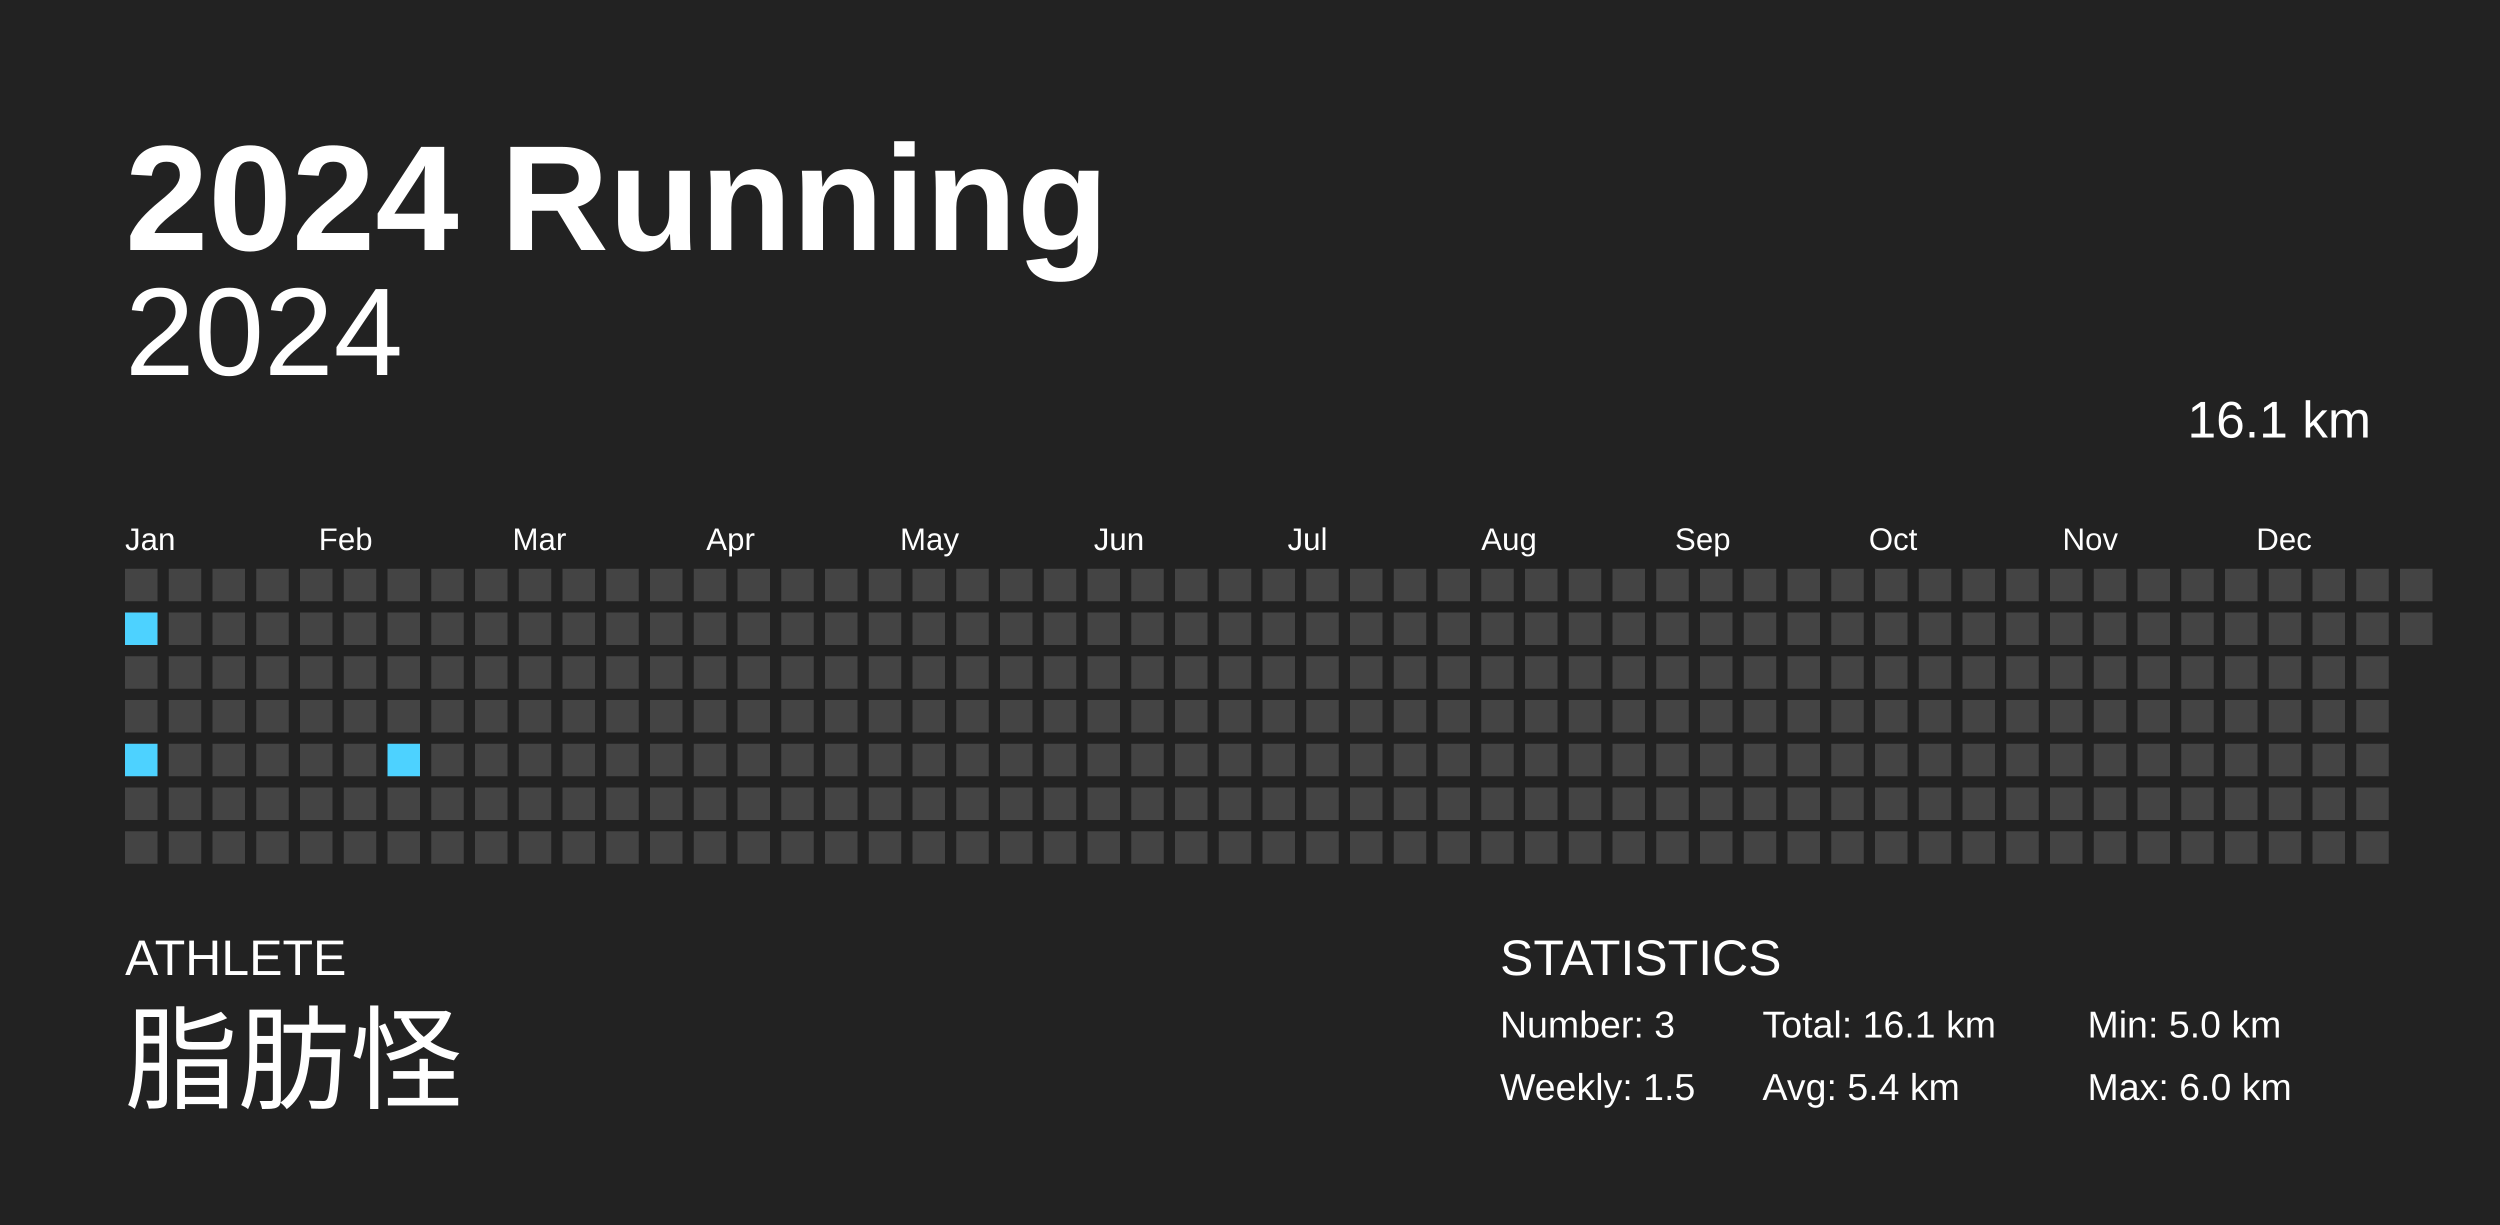
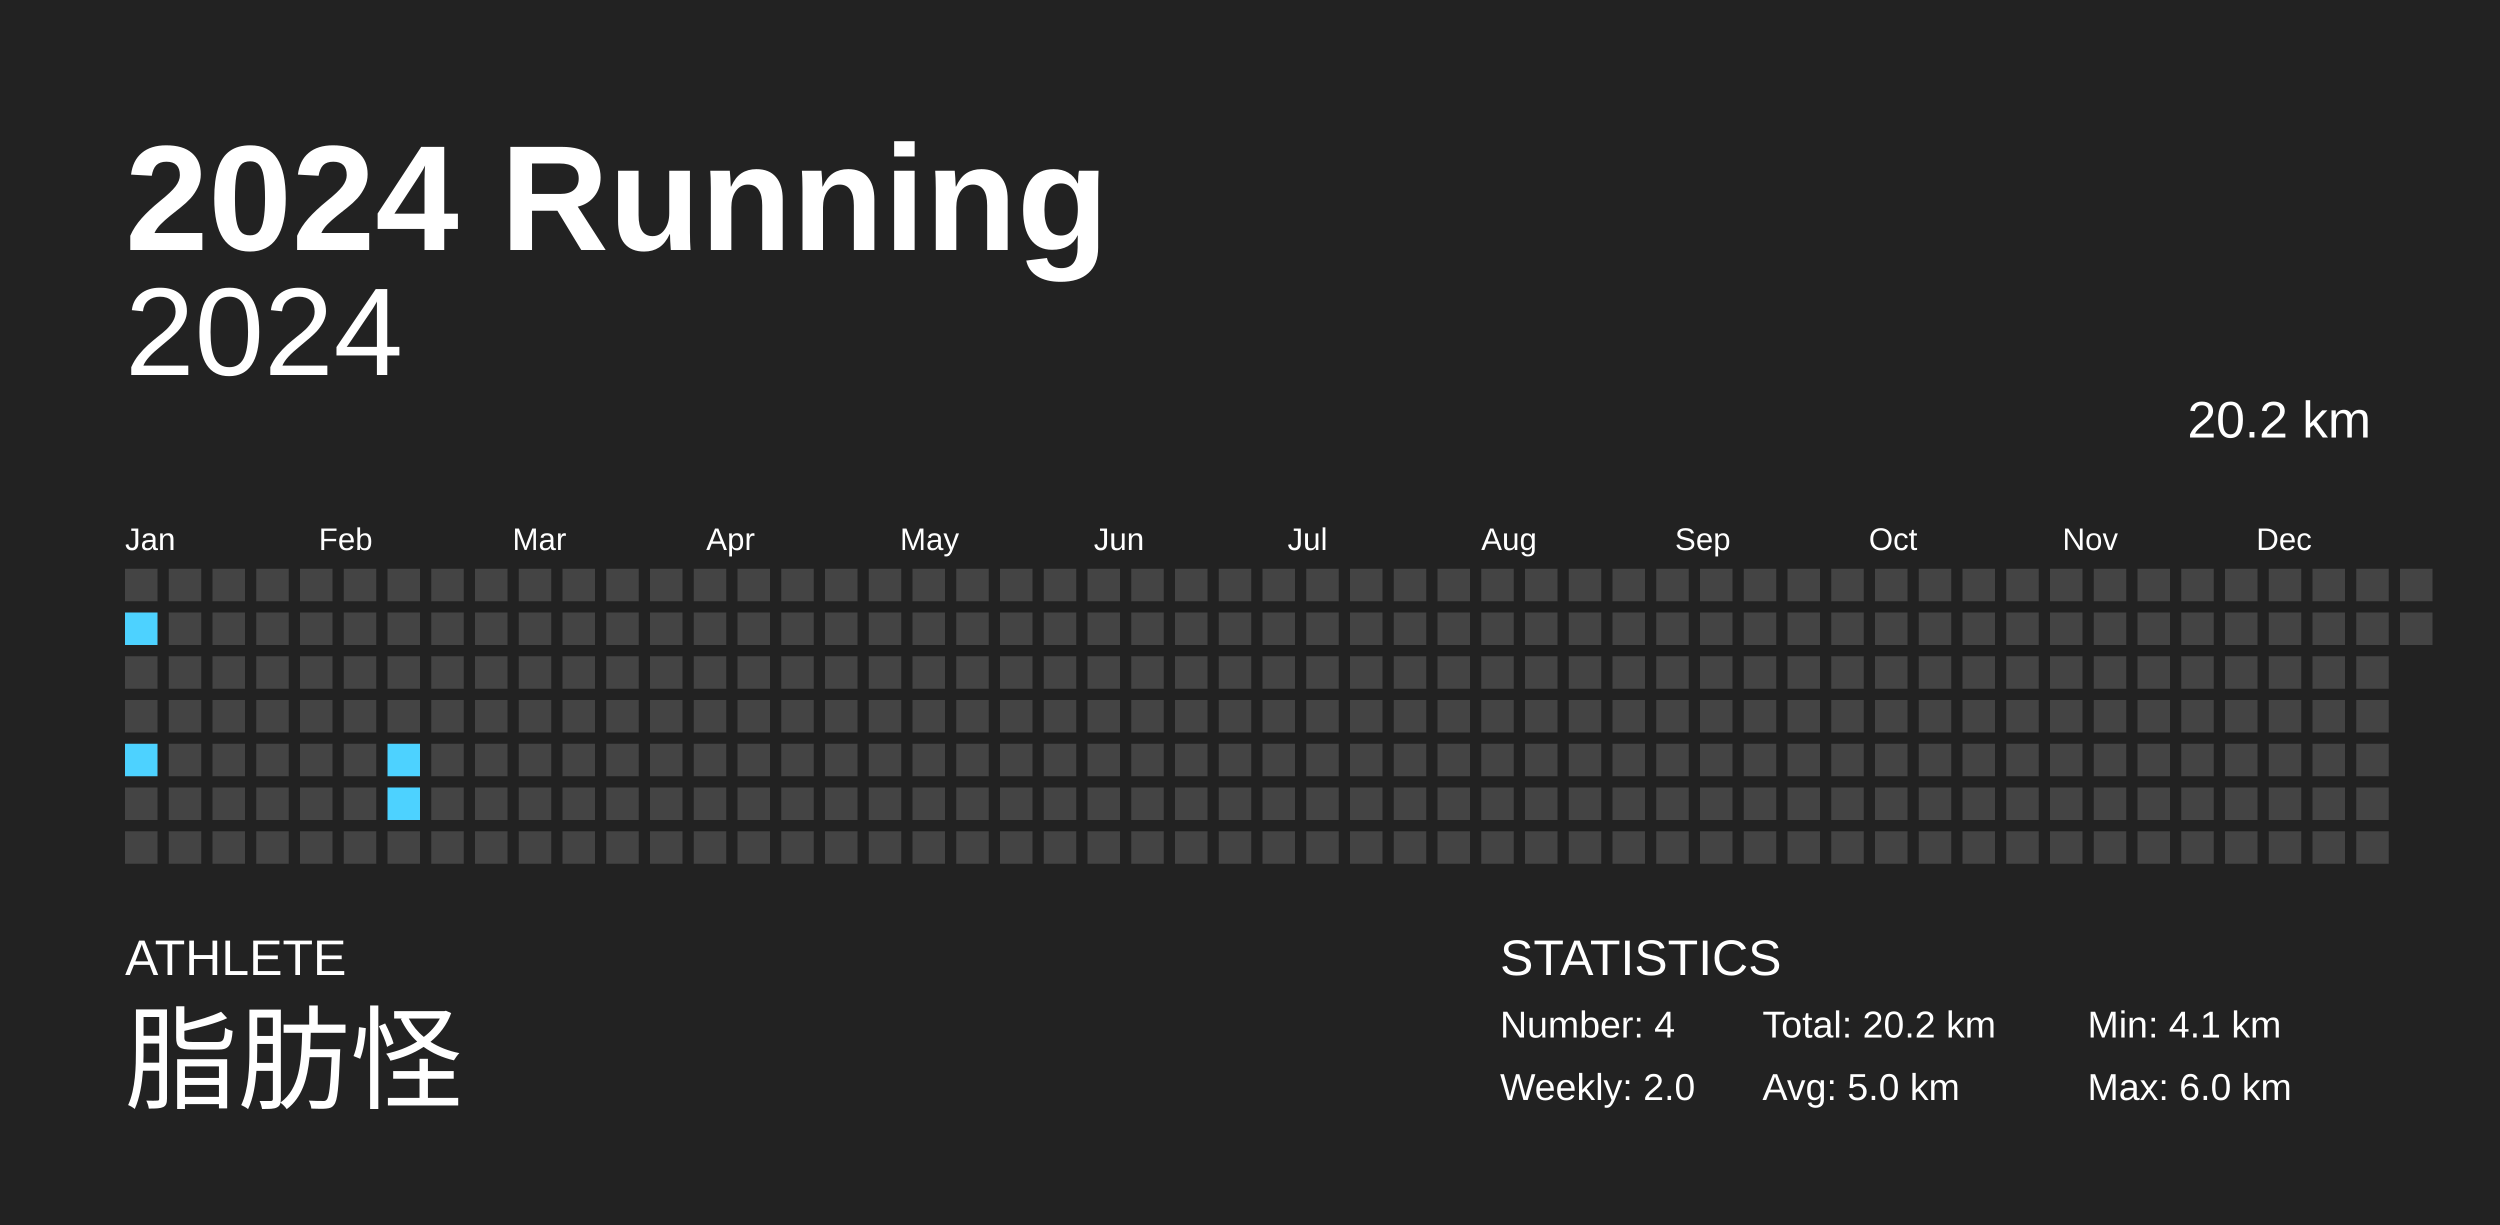
<svg xmlns="http://www.w3.org/2000/svg" baseProfile="full" height="98mm" version="1.1" viewBox="0,0,200,98" width="200mm">
  <defs />
  <rect fill="#222222" height="98" width="200" x="0" y="0" />
  <text fill="#FFFFFF" style="font-size:12px; font-family:Arial; font-weight:bold;" x="10" y="20">2024 Running</text>
  <text fill="#FFFFFF" style="font-size:4px; font-family:Arial" x="10" y="78">ATHLETE</text>
  <text fill="#FFFFFF" style="font-size:9px; font-family:Arial" x="10" y="88">脂肪怪</text>
  <text fill="#FFFFFF" style="font-size:4px; font-family:Arial" x="120" y="78">STATISTICS</text>
-   <text fill="#FFFFFF" style="font-size:3px; font-family:Arial" x="120" y="83">Number: 3</text>
-   <text fill="#FFFFFF" style="font-size:3px; font-family:Arial" x="120" y="88">Weekly: 1.5</text>
-   <text fill="#FFFFFF" style="font-size:3px; font-family:Arial" x="141" y="83">Total: 16.1 km</text>
-   <text fill="#FFFFFF" style="font-size:3px; font-family:Arial" x="141" y="88">Avg: 5.4 km</text>
-   <text fill="#FFFFFF" style="font-size:3px; font-family:Arial" x="167" y="83">Min: 5.0 km</text>
+   <text fill="#FFFFFF" style="font-size:3px; font-family:Arial" x="120" y="83">Number: 4</text>
+   <text fill="#FFFFFF" style="font-size:3px; font-family:Arial" x="120" y="88">Weekly: 2.0</text>
+   <text fill="#FFFFFF" style="font-size:3px; font-family:Arial" x="141" y="83">Total: 20.2 km</text>
+   <text fill="#FFFFFF" style="font-size:3px; font-family:Arial" x="141" y="88">Avg: 5.0 km</text>
+   <text fill="#FFFFFF" style="font-size:3px; font-family:Arial" x="167" y="83">Min: 4.1 km</text>
  <text fill="#FFFFFF" style="font-size:3px; font-family:Arial" x="167" y="88">Max: 6.0 km</text>
  <text alignment-baseline="hanging" fill="#FFFFFF" style="font-size:10.0px; font-family:Arial;" x="10" y="30">2024</text>
-   <text alignment-baseline="hanging" fill="#FFFFFF" style="font-size:4.125px; font-family:Arial;" x="175" y="35">16.1 km</text>
+   <text alignment-baseline="hanging" fill="#FFFFFF" style="font-size:4.125px; font-family:Arial;" x="175" y="35">20.2 km</text>
  <text fill="#FFFFFF" style="font-size:2.5px; font-family:Arial" x="10.0" y="44">Jan</text>
  <text fill="#FFFFFF" style="font-size:2.5px; font-family:Arial" x="25.5" y="44">Feb</text>
  <text fill="#FFFFFF" style="font-size:2.5px; font-family:Arial" x="41.0" y="44">Mar</text>
  <text fill="#FFFFFF" style="font-size:2.5px; font-family:Arial" x="56.5" y="44">Apr</text>
  <text fill="#FFFFFF" style="font-size:2.5px; font-family:Arial" x="72.0" y="44">May</text>
  <text fill="#FFFFFF" style="font-size:2.5px; font-family:Arial" x="87.5" y="44">Jun</text>
  <text fill="#FFFFFF" style="font-size:2.5px; font-family:Arial" x="103.0" y="44">Jul</text>
  <text fill="#FFFFFF" style="font-size:2.5px; font-family:Arial" x="118.5" y="44">Aug</text>
  <text fill="#FFFFFF" style="font-size:2.5px; font-family:Arial" x="134.0" y="44">Sep</text>
  <text fill="#FFFFFF" style="font-size:2.5px; font-family:Arial" x="149.5" y="44">Oct</text>
  <text fill="#FFFFFF" style="font-size:2.5px; font-family:Arial" x="165.0" y="44">Nov</text>
  <text fill="#FFFFFF" style="font-size:2.5px; font-family:Arial" x="180.5" y="44">Dec</text>
  <rect fill="#444444" height="2.6" width="2.6" x="10.0" y="45.5" />
  <rect fill="#4dd2ff" height="2.6" width="2.6" x="10.0" y="49.0" />
  <rect fill="#444444" height="2.6" width="2.6" x="10.0" y="52.5" />
  <rect fill="#444444" height="2.6" width="2.6" x="10.0" y="56.0" />
  <rect fill="#4dd2ff" height="2.6" width="2.6" x="10.0" y="59.5" />
  <rect fill="#444444" height="2.6" width="2.6" x="10.0" y="63.0" />
  <rect fill="#444444" height="2.6" width="2.6" x="10.0" y="66.5" />
  <rect fill="#444444" height="2.6" width="2.6" x="13.5" y="45.5" />
  <rect fill="#444444" height="2.6" width="2.6" x="13.5" y="49.0" />
  <rect fill="#444444" height="2.6" width="2.6" x="13.5" y="52.5" />
  <rect fill="#444444" height="2.6" width="2.6" x="13.5" y="56.0" />
  <rect fill="#444444" height="2.6" width="2.6" x="13.5" y="59.5" />
  <rect fill="#444444" height="2.6" width="2.6" x="13.5" y="63.0" />
  <rect fill="#444444" height="2.6" width="2.6" x="13.5" y="66.5" />
  <rect fill="#444444" height="2.6" width="2.6" x="17.0" y="45.5" />
  <rect fill="#444444" height="2.6" width="2.6" x="17.0" y="49.0" />
  <rect fill="#444444" height="2.6" width="2.6" x="17.0" y="52.5" />
  <rect fill="#444444" height="2.6" width="2.6" x="17.0" y="56.0" />
  <rect fill="#444444" height="2.6" width="2.6" x="17.0" y="59.5" />
  <rect fill="#444444" height="2.6" width="2.6" x="17.0" y="63.0" />
  <rect fill="#444444" height="2.6" width="2.6" x="17.0" y="66.5" />
  <rect fill="#444444" height="2.6" width="2.6" x="20.5" y="45.5" />
  <rect fill="#444444" height="2.6" width="2.6" x="20.5" y="49.0" />
  <rect fill="#444444" height="2.6" width="2.6" x="20.5" y="52.5" />
  <rect fill="#444444" height="2.6" width="2.6" x="20.5" y="56.0" />
  <rect fill="#444444" height="2.6" width="2.6" x="20.5" y="59.5" />
  <rect fill="#444444" height="2.6" width="2.6" x="20.5" y="63.0" />
  <rect fill="#444444" height="2.6" width="2.6" x="20.5" y="66.5" />
  <rect fill="#444444" height="2.6" width="2.6" x="24.0" y="45.5" />
  <rect fill="#444444" height="2.6" width="2.6" x="24.0" y="49.0" />
  <rect fill="#444444" height="2.6" width="2.6" x="24.0" y="52.5" />
  <rect fill="#444444" height="2.6" width="2.6" x="24.0" y="56.0" />
  <rect fill="#444444" height="2.6" width="2.6" x="24.0" y="59.5" />
  <rect fill="#444444" height="2.6" width="2.6" x="24.0" y="63.0" />
  <rect fill="#444444" height="2.6" width="2.6" x="24.0" y="66.5" />
  <rect fill="#444444" height="2.6" width="2.6" x="27.5" y="45.5" />
  <rect fill="#444444" height="2.6" width="2.6" x="27.5" y="49.0" />
  <rect fill="#444444" height="2.6" width="2.6" x="27.5" y="52.5" />
  <rect fill="#444444" height="2.6" width="2.6" x="27.5" y="56.0" />
  <rect fill="#444444" height="2.6" width="2.6" x="27.5" y="59.5" />
  <rect fill="#444444" height="2.6" width="2.6" x="27.5" y="63.0" />
  <rect fill="#444444" height="2.6" width="2.6" x="27.5" y="66.5" />
  <rect fill="#444444" height="2.6" width="2.6" x="31.0" y="45.5" />
  <rect fill="#444444" height="2.6" width="2.6" x="31.0" y="49.0" />
  <rect fill="#444444" height="2.6" width="2.6" x="31.0" y="52.5" />
  <rect fill="#444444" height="2.6" width="2.6" x="31.0" y="56.0" />
  <rect fill="#4dd2ff" height="2.6" width="2.6" x="31.0" y="59.5" />
-   <rect fill="#444444" height="2.6" width="2.6" x="31.0" y="63.0" />
+   <rect fill="#4dd2ff" height="2.6" width="2.6" x="31.0" y="63.0" />
  <rect fill="#444444" height="2.6" width="2.6" x="31.0" y="66.5" />
  <rect fill="#444444" height="2.6" width="2.6" x="34.5" y="45.5" />
  <rect fill="#444444" height="2.6" width="2.6" x="34.5" y="49.0" />
  <rect fill="#444444" height="2.6" width="2.6" x="34.5" y="52.5" />
  <rect fill="#444444" height="2.6" width="2.6" x="34.5" y="56.0" />
  <rect fill="#444444" height="2.6" width="2.6" x="34.5" y="59.5" />
  <rect fill="#444444" height="2.6" width="2.6" x="34.5" y="63.0" />
  <rect fill="#444444" height="2.6" width="2.6" x="34.5" y="66.5" />
  <rect fill="#444444" height="2.6" width="2.6" x="38.0" y="45.5" />
  <rect fill="#444444" height="2.6" width="2.6" x="38.0" y="49.0" />
  <rect fill="#444444" height="2.6" width="2.6" x="38.0" y="52.5" />
  <rect fill="#444444" height="2.6" width="2.6" x="38.0" y="56.0" />
  <rect fill="#444444" height="2.6" width="2.6" x="38.0" y="59.5" />
  <rect fill="#444444" height="2.6" width="2.6" x="38.0" y="63.0" />
  <rect fill="#444444" height="2.6" width="2.6" x="38.0" y="66.5" />
  <rect fill="#444444" height="2.6" width="2.6" x="41.5" y="45.5" />
  <rect fill="#444444" height="2.6" width="2.6" x="41.5" y="49.0" />
  <rect fill="#444444" height="2.6" width="2.6" x="41.5" y="52.5" />
  <rect fill="#444444" height="2.6" width="2.6" x="41.5" y="56.0" />
  <rect fill="#444444" height="2.6" width="2.6" x="41.5" y="59.5" />
  <rect fill="#444444" height="2.6" width="2.6" x="41.5" y="63.0" />
  <rect fill="#444444" height="2.6" width="2.6" x="41.5" y="66.5" />
  <rect fill="#444444" height="2.6" width="2.6" x="45.0" y="45.5" />
  <rect fill="#444444" height="2.6" width="2.6" x="45.0" y="49.0" />
  <rect fill="#444444" height="2.6" width="2.6" x="45.0" y="52.5" />
  <rect fill="#444444" height="2.6" width="2.6" x="45.0" y="56.0" />
  <rect fill="#444444" height="2.6" width="2.6" x="45.0" y="59.5" />
  <rect fill="#444444" height="2.6" width="2.6" x="45.0" y="63.0" />
  <rect fill="#444444" height="2.6" width="2.6" x="45.0" y="66.5" />
  <rect fill="#444444" height="2.6" width="2.6" x="48.5" y="45.5" />
  <rect fill="#444444" height="2.6" width="2.6" x="48.5" y="49.0" />
  <rect fill="#444444" height="2.6" width="2.6" x="48.5" y="52.5" />
  <rect fill="#444444" height="2.6" width="2.6" x="48.5" y="56.0" />
  <rect fill="#444444" height="2.6" width="2.6" x="48.5" y="59.5" />
  <rect fill="#444444" height="2.6" width="2.6" x="48.5" y="63.0" />
  <rect fill="#444444" height="2.6" width="2.6" x="48.5" y="66.5" />
  <rect fill="#444444" height="2.6" width="2.6" x="52.0" y="45.5" />
  <rect fill="#444444" height="2.6" width="2.6" x="52.0" y="49.0" />
  <rect fill="#444444" height="2.6" width="2.6" x="52.0" y="52.5" />
  <rect fill="#444444" height="2.6" width="2.6" x="52.0" y="56.0" />
  <rect fill="#444444" height="2.6" width="2.6" x="52.0" y="59.5" />
  <rect fill="#444444" height="2.6" width="2.6" x="52.0" y="63.0" />
  <rect fill="#444444" height="2.6" width="2.6" x="52.0" y="66.5" />
  <rect fill="#444444" height="2.6" width="2.6" x="55.5" y="45.5" />
  <rect fill="#444444" height="2.6" width="2.6" x="55.5" y="49.0" />
  <rect fill="#444444" height="2.6" width="2.6" x="55.5" y="52.5" />
  <rect fill="#444444" height="2.6" width="2.6" x="55.5" y="56.0" />
  <rect fill="#444444" height="2.6" width="2.6" x="55.5" y="59.5" />
  <rect fill="#444444" height="2.6" width="2.6" x="55.5" y="63.0" />
  <rect fill="#444444" height="2.6" width="2.6" x="55.5" y="66.5" />
  <rect fill="#444444" height="2.6" width="2.6" x="59.0" y="45.5" />
  <rect fill="#444444" height="2.6" width="2.6" x="59.0" y="49.0" />
  <rect fill="#444444" height="2.6" width="2.6" x="59.0" y="52.5" />
  <rect fill="#444444" height="2.6" width="2.6" x="59.0" y="56.0" />
  <rect fill="#444444" height="2.6" width="2.6" x="59.0" y="59.5" />
  <rect fill="#444444" height="2.6" width="2.6" x="59.0" y="63.0" />
  <rect fill="#444444" height="2.6" width="2.6" x="59.0" y="66.5" />
  <rect fill="#444444" height="2.6" width="2.6" x="62.5" y="45.5" />
  <rect fill="#444444" height="2.6" width="2.6" x="62.5" y="49.0" />
  <rect fill="#444444" height="2.6" width="2.6" x="62.5" y="52.5" />
  <rect fill="#444444" height="2.6" width="2.6" x="62.5" y="56.0" />
  <rect fill="#444444" height="2.6" width="2.6" x="62.5" y="59.5" />
  <rect fill="#444444" height="2.6" width="2.6" x="62.5" y="63.0" />
  <rect fill="#444444" height="2.6" width="2.6" x="62.5" y="66.5" />
  <rect fill="#444444" height="2.6" width="2.6" x="66.0" y="45.5" />
  <rect fill="#444444" height="2.6" width="2.6" x="66.0" y="49.0" />
  <rect fill="#444444" height="2.6" width="2.6" x="66.0" y="52.5" />
  <rect fill="#444444" height="2.6" width="2.6" x="66.0" y="56.0" />
  <rect fill="#444444" height="2.6" width="2.6" x="66.0" y="59.5" />
  <rect fill="#444444" height="2.6" width="2.6" x="66.0" y="63.0" />
  <rect fill="#444444" height="2.6" width="2.6" x="66.0" y="66.5" />
  <rect fill="#444444" height="2.6" width="2.6" x="69.5" y="45.5" />
  <rect fill="#444444" height="2.6" width="2.6" x="69.5" y="49.0" />
  <rect fill="#444444" height="2.6" width="2.6" x="69.5" y="52.5" />
  <rect fill="#444444" height="2.6" width="2.6" x="69.5" y="56.0" />
  <rect fill="#444444" height="2.6" width="2.6" x="69.5" y="59.5" />
  <rect fill="#444444" height="2.6" width="2.6" x="69.5" y="63.0" />
  <rect fill="#444444" height="2.6" width="2.6" x="69.5" y="66.5" />
  <rect fill="#444444" height="2.6" width="2.6" x="73.0" y="45.5" />
  <rect fill="#444444" height="2.6" width="2.6" x="73.0" y="49.0" />
  <rect fill="#444444" height="2.6" width="2.6" x="73.0" y="52.5" />
  <rect fill="#444444" height="2.6" width="2.6" x="73.0" y="56.0" />
  <rect fill="#444444" height="2.6" width="2.6" x="73.0" y="59.5" />
  <rect fill="#444444" height="2.6" width="2.6" x="73.0" y="63.0" />
  <rect fill="#444444" height="2.6" width="2.6" x="73.0" y="66.5" />
  <rect fill="#444444" height="2.6" width="2.6" x="76.5" y="45.5" />
  <rect fill="#444444" height="2.6" width="2.6" x="76.5" y="49.0" />
  <rect fill="#444444" height="2.6" width="2.6" x="76.5" y="52.5" />
  <rect fill="#444444" height="2.6" width="2.6" x="76.5" y="56.0" />
  <rect fill="#444444" height="2.6" width="2.6" x="76.5" y="59.5" />
  <rect fill="#444444" height="2.6" width="2.6" x="76.5" y="63.0" />
  <rect fill="#444444" height="2.6" width="2.6" x="76.5" y="66.5" />
  <rect fill="#444444" height="2.6" width="2.6" x="80.0" y="45.5" />
  <rect fill="#444444" height="2.6" width="2.6" x="80.0" y="49.0" />
  <rect fill="#444444" height="2.6" width="2.6" x="80.0" y="52.5" />
  <rect fill="#444444" height="2.6" width="2.6" x="80.0" y="56.0" />
  <rect fill="#444444" height="2.6" width="2.6" x="80.0" y="59.5" />
  <rect fill="#444444" height="2.6" width="2.6" x="80.0" y="63.0" />
  <rect fill="#444444" height="2.6" width="2.6" x="80.0" y="66.5" />
  <rect fill="#444444" height="2.6" width="2.6" x="83.5" y="45.5" />
  <rect fill="#444444" height="2.6" width="2.6" x="83.5" y="49.0" />
  <rect fill="#444444" height="2.6" width="2.6" x="83.5" y="52.5" />
  <rect fill="#444444" height="2.6" width="2.6" x="83.5" y="56.0" />
  <rect fill="#444444" height="2.6" width="2.6" x="83.5" y="59.5" />
  <rect fill="#444444" height="2.6" width="2.6" x="83.5" y="63.0" />
  <rect fill="#444444" height="2.6" width="2.6" x="83.5" y="66.5" />
  <rect fill="#444444" height="2.6" width="2.6" x="87.0" y="45.5" />
  <rect fill="#444444" height="2.6" width="2.6" x="87.0" y="49.0" />
  <rect fill="#444444" height="2.6" width="2.6" x="87.0" y="52.5" />
  <rect fill="#444444" height="2.6" width="2.6" x="87.0" y="56.0" />
  <rect fill="#444444" height="2.6" width="2.6" x="87.0" y="59.5" />
  <rect fill="#444444" height="2.6" width="2.6" x="87.0" y="63.0" />
  <rect fill="#444444" height="2.6" width="2.6" x="87.0" y="66.5" />
  <rect fill="#444444" height="2.6" width="2.6" x="90.5" y="45.5" />
  <rect fill="#444444" height="2.6" width="2.6" x="90.5" y="49.0" />
  <rect fill="#444444" height="2.6" width="2.6" x="90.5" y="52.5" />
  <rect fill="#444444" height="2.6" width="2.6" x="90.5" y="56.0" />
  <rect fill="#444444" height="2.6" width="2.6" x="90.5" y="59.5" />
  <rect fill="#444444" height="2.6" width="2.6" x="90.5" y="63.0" />
  <rect fill="#444444" height="2.6" width="2.6" x="90.5" y="66.5" />
  <rect fill="#444444" height="2.6" width="2.6" x="94.0" y="45.5" />
  <rect fill="#444444" height="2.6" width="2.6" x="94.0" y="49.0" />
  <rect fill="#444444" height="2.6" width="2.6" x="94.0" y="52.5" />
  <rect fill="#444444" height="2.6" width="2.6" x="94.0" y="56.0" />
  <rect fill="#444444" height="2.6" width="2.6" x="94.0" y="59.5" />
  <rect fill="#444444" height="2.6" width="2.6" x="94.0" y="63.0" />
  <rect fill="#444444" height="2.6" width="2.6" x="94.0" y="66.5" />
  <rect fill="#444444" height="2.6" width="2.6" x="97.5" y="45.5" />
  <rect fill="#444444" height="2.6" width="2.6" x="97.5" y="49.0" />
  <rect fill="#444444" height="2.6" width="2.6" x="97.5" y="52.5" />
  <rect fill="#444444" height="2.6" width="2.6" x="97.5" y="56.0" />
  <rect fill="#444444" height="2.6" width="2.6" x="97.5" y="59.5" />
  <rect fill="#444444" height="2.6" width="2.6" x="97.5" y="63.0" />
  <rect fill="#444444" height="2.6" width="2.6" x="97.5" y="66.5" />
  <rect fill="#444444" height="2.6" width="2.6" x="101.0" y="45.5" />
  <rect fill="#444444" height="2.6" width="2.6" x="101.0" y="49.0" />
  <rect fill="#444444" height="2.6" width="2.6" x="101.0" y="52.5" />
  <rect fill="#444444" height="2.6" width="2.6" x="101.0" y="56.0" />
  <rect fill="#444444" height="2.6" width="2.6" x="101.0" y="59.5" />
  <rect fill="#444444" height="2.6" width="2.6" x="101.0" y="63.0" />
  <rect fill="#444444" height="2.6" width="2.6" x="101.0" y="66.5" />
  <rect fill="#444444" height="2.6" width="2.6" x="104.5" y="45.5" />
  <rect fill="#444444" height="2.6" width="2.6" x="104.5" y="49.0" />
  <rect fill="#444444" height="2.6" width="2.6" x="104.5" y="52.5" />
  <rect fill="#444444" height="2.6" width="2.6" x="104.5" y="56.0" />
  <rect fill="#444444" height="2.6" width="2.6" x="104.5" y="59.5" />
  <rect fill="#444444" height="2.6" width="2.6" x="104.5" y="63.0" />
  <rect fill="#444444" height="2.6" width="2.6" x="104.5" y="66.5" />
  <rect fill="#444444" height="2.6" width="2.6" x="108.0" y="45.5" />
  <rect fill="#444444" height="2.6" width="2.6" x="108.0" y="49.0" />
  <rect fill="#444444" height="2.6" width="2.6" x="108.0" y="52.5" />
  <rect fill="#444444" height="2.6" width="2.6" x="108.0" y="56.0" />
  <rect fill="#444444" height="2.6" width="2.6" x="108.0" y="59.5" />
  <rect fill="#444444" height="2.6" width="2.6" x="108.0" y="63.0" />
  <rect fill="#444444" height="2.6" width="2.6" x="108.0" y="66.5" />
  <rect fill="#444444" height="2.6" width="2.6" x="111.5" y="45.5" />
  <rect fill="#444444" height="2.6" width="2.6" x="111.5" y="49.0" />
  <rect fill="#444444" height="2.6" width="2.6" x="111.5" y="52.5" />
  <rect fill="#444444" height="2.6" width="2.6" x="111.5" y="56.0" />
  <rect fill="#444444" height="2.6" width="2.6" x="111.5" y="59.5" />
  <rect fill="#444444" height="2.6" width="2.6" x="111.5" y="63.0" />
  <rect fill="#444444" height="2.6" width="2.6" x="111.5" y="66.5" />
  <rect fill="#444444" height="2.6" width="2.6" x="115.0" y="45.5" />
  <rect fill="#444444" height="2.6" width="2.6" x="115.0" y="49.0" />
  <rect fill="#444444" height="2.6" width="2.6" x="115.0" y="52.5" />
  <rect fill="#444444" height="2.6" width="2.6" x="115.0" y="56.0" />
  <rect fill="#444444" height="2.6" width="2.6" x="115.0" y="59.5" />
  <rect fill="#444444" height="2.6" width="2.6" x="115.0" y="63.0" />
  <rect fill="#444444" height="2.6" width="2.6" x="115.0" y="66.5" />
  <rect fill="#444444" height="2.6" width="2.6" x="118.5" y="45.5" />
  <rect fill="#444444" height="2.6" width="2.6" x="118.5" y="49.0" />
  <rect fill="#444444" height="2.6" width="2.6" x="118.5" y="52.5" />
  <rect fill="#444444" height="2.6" width="2.6" x="118.5" y="56.0" />
  <rect fill="#444444" height="2.6" width="2.6" x="118.5" y="59.5" />
  <rect fill="#444444" height="2.6" width="2.6" x="118.5" y="63.0" />
  <rect fill="#444444" height="2.6" width="2.6" x="118.5" y="66.5" />
  <rect fill="#444444" height="2.6" width="2.6" x="122.0" y="45.5" />
  <rect fill="#444444" height="2.6" width="2.6" x="122.0" y="49.0" />
  <rect fill="#444444" height="2.6" width="2.6" x="122.0" y="52.5" />
  <rect fill="#444444" height="2.6" width="2.6" x="122.0" y="56.0" />
  <rect fill="#444444" height="2.6" width="2.6" x="122.0" y="59.5" />
  <rect fill="#444444" height="2.6" width="2.6" x="122.0" y="63.0" />
  <rect fill="#444444" height="2.6" width="2.6" x="122.0" y="66.5" />
  <rect fill="#444444" height="2.6" width="2.6" x="125.5" y="45.5" />
  <rect fill="#444444" height="2.6" width="2.6" x="125.5" y="49.0" />
  <rect fill="#444444" height="2.6" width="2.6" x="125.5" y="52.5" />
  <rect fill="#444444" height="2.6" width="2.6" x="125.5" y="56.0" />
  <rect fill="#444444" height="2.6" width="2.6" x="125.5" y="59.5" />
  <rect fill="#444444" height="2.6" width="2.6" x="125.5" y="63.0" />
  <rect fill="#444444" height="2.6" width="2.6" x="125.5" y="66.5" />
  <rect fill="#444444" height="2.6" width="2.6" x="129.0" y="45.5" />
  <rect fill="#444444" height="2.6" width="2.6" x="129.0" y="49.0" />
  <rect fill="#444444" height="2.6" width="2.6" x="129.0" y="52.5" />
  <rect fill="#444444" height="2.6" width="2.6" x="129.0" y="56.0" />
  <rect fill="#444444" height="2.6" width="2.6" x="129.0" y="59.5" />
  <rect fill="#444444" height="2.6" width="2.6" x="129.0" y="63.0" />
  <rect fill="#444444" height="2.6" width="2.6" x="129.0" y="66.5" />
  <rect fill="#444444" height="2.6" width="2.6" x="132.5" y="45.5" />
  <rect fill="#444444" height="2.6" width="2.6" x="132.5" y="49.0" />
  <rect fill="#444444" height="2.6" width="2.6" x="132.5" y="52.5" />
  <rect fill="#444444" height="2.6" width="2.6" x="132.5" y="56.0" />
  <rect fill="#444444" height="2.6" width="2.6" x="132.5" y="59.5" />
  <rect fill="#444444" height="2.6" width="2.6" x="132.5" y="63.0" />
  <rect fill="#444444" height="2.6" width="2.6" x="132.5" y="66.5" />
  <rect fill="#444444" height="2.6" width="2.6" x="136.0" y="45.5" />
  <rect fill="#444444" height="2.6" width="2.6" x="136.0" y="49.0" />
  <rect fill="#444444" height="2.6" width="2.6" x="136.0" y="52.5" />
  <rect fill="#444444" height="2.6" width="2.6" x="136.0" y="56.0" />
  <rect fill="#444444" height="2.6" width="2.6" x="136.0" y="59.5" />
  <rect fill="#444444" height="2.6" width="2.6" x="136.0" y="63.0" />
  <rect fill="#444444" height="2.6" width="2.6" x="136.0" y="66.5" />
  <rect fill="#444444" height="2.6" width="2.6" x="139.5" y="45.5" />
  <rect fill="#444444" height="2.6" width="2.6" x="139.5" y="49.0" />
  <rect fill="#444444" height="2.6" width="2.6" x="139.5" y="52.5" />
  <rect fill="#444444" height="2.6" width="2.6" x="139.5" y="56.0" />
  <rect fill="#444444" height="2.6" width="2.6" x="139.5" y="59.5" />
  <rect fill="#444444" height="2.6" width="2.6" x="139.5" y="63.0" />
  <rect fill="#444444" height="2.6" width="2.6" x="139.5" y="66.5" />
  <rect fill="#444444" height="2.6" width="2.6" x="143.0" y="45.5" />
  <rect fill="#444444" height="2.6" width="2.6" x="143.0" y="49.0" />
  <rect fill="#444444" height="2.6" width="2.6" x="143.0" y="52.5" />
  <rect fill="#444444" height="2.6" width="2.6" x="143.0" y="56.0" />
  <rect fill="#444444" height="2.6" width="2.6" x="143.0" y="59.5" />
  <rect fill="#444444" height="2.6" width="2.6" x="143.0" y="63.0" />
  <rect fill="#444444" height="2.6" width="2.6" x="143.0" y="66.5" />
  <rect fill="#444444" height="2.6" width="2.6" x="146.5" y="45.5" />
  <rect fill="#444444" height="2.6" width="2.6" x="146.5" y="49.0" />
  <rect fill="#444444" height="2.6" width="2.6" x="146.5" y="52.5" />
  <rect fill="#444444" height="2.6" width="2.6" x="146.5" y="56.0" />
  <rect fill="#444444" height="2.6" width="2.6" x="146.5" y="59.5" />
  <rect fill="#444444" height="2.6" width="2.6" x="146.5" y="63.0" />
  <rect fill="#444444" height="2.6" width="2.6" x="146.5" y="66.5" />
  <rect fill="#444444" height="2.6" width="2.6" x="150.0" y="45.5" />
  <rect fill="#444444" height="2.6" width="2.6" x="150.0" y="49.0" />
  <rect fill="#444444" height="2.6" width="2.6" x="150.0" y="52.5" />
  <rect fill="#444444" height="2.6" width="2.6" x="150.0" y="56.0" />
  <rect fill="#444444" height="2.6" width="2.6" x="150.0" y="59.5" />
  <rect fill="#444444" height="2.6" width="2.6" x="150.0" y="63.0" />
  <rect fill="#444444" height="2.6" width="2.6" x="150.0" y="66.5" />
  <rect fill="#444444" height="2.6" width="2.6" x="153.5" y="45.5" />
  <rect fill="#444444" height="2.6" width="2.6" x="153.5" y="49.0" />
  <rect fill="#444444" height="2.6" width="2.6" x="153.5" y="52.5" />
  <rect fill="#444444" height="2.6" width="2.6" x="153.5" y="56.0" />
  <rect fill="#444444" height="2.6" width="2.6" x="153.5" y="59.5" />
  <rect fill="#444444" height="2.6" width="2.6" x="153.5" y="63.0" />
  <rect fill="#444444" height="2.6" width="2.6" x="153.5" y="66.5" />
  <rect fill="#444444" height="2.6" width="2.6" x="157.0" y="45.5" />
  <rect fill="#444444" height="2.6" width="2.6" x="157.0" y="49.0" />
  <rect fill="#444444" height="2.6" width="2.6" x="157.0" y="52.5" />
  <rect fill="#444444" height="2.6" width="2.6" x="157.0" y="56.0" />
  <rect fill="#444444" height="2.6" width="2.6" x="157.0" y="59.5" />
  <rect fill="#444444" height="2.6" width="2.6" x="157.0" y="63.0" />
  <rect fill="#444444" height="2.6" width="2.6" x="157.0" y="66.5" />
  <rect fill="#444444" height="2.6" width="2.6" x="160.5" y="45.5" />
  <rect fill="#444444" height="2.6" width="2.6" x="160.5" y="49.0" />
  <rect fill="#444444" height="2.6" width="2.6" x="160.5" y="52.5" />
  <rect fill="#444444" height="2.6" width="2.6" x="160.5" y="56.0" />
  <rect fill="#444444" height="2.6" width="2.6" x="160.5" y="59.5" />
  <rect fill="#444444" height="2.6" width="2.6" x="160.5" y="63.0" />
  <rect fill="#444444" height="2.6" width="2.6" x="160.5" y="66.5" />
  <rect fill="#444444" height="2.6" width="2.6" x="164.0" y="45.5" />
  <rect fill="#444444" height="2.6" width="2.6" x="164.0" y="49.0" />
  <rect fill="#444444" height="2.6" width="2.6" x="164.0" y="52.5" />
  <rect fill="#444444" height="2.6" width="2.6" x="164.0" y="56.0" />
  <rect fill="#444444" height="2.6" width="2.6" x="164.0" y="59.5" />
  <rect fill="#444444" height="2.6" width="2.6" x="164.0" y="63.0" />
  <rect fill="#444444" height="2.6" width="2.6" x="164.0" y="66.5" />
  <rect fill="#444444" height="2.6" width="2.6" x="167.5" y="45.5" />
  <rect fill="#444444" height="2.6" width="2.6" x="167.5" y="49.0" />
  <rect fill="#444444" height="2.6" width="2.6" x="167.5" y="52.5" />
  <rect fill="#444444" height="2.6" width="2.6" x="167.5" y="56.0" />
  <rect fill="#444444" height="2.6" width="2.6" x="167.5" y="59.5" />
  <rect fill="#444444" height="2.6" width="2.6" x="167.5" y="63.0" />
  <rect fill="#444444" height="2.6" width="2.6" x="167.5" y="66.5" />
  <rect fill="#444444" height="2.6" width="2.6" x="171.0" y="45.5" />
  <rect fill="#444444" height="2.6" width="2.6" x="171.0" y="49.0" />
  <rect fill="#444444" height="2.6" width="2.6" x="171.0" y="52.5" />
  <rect fill="#444444" height="2.6" width="2.6" x="171.0" y="56.0" />
  <rect fill="#444444" height="2.6" width="2.6" x="171.0" y="59.5" />
  <rect fill="#444444" height="2.6" width="2.6" x="171.0" y="63.0" />
  <rect fill="#444444" height="2.6" width="2.6" x="171.0" y="66.5" />
  <rect fill="#444444" height="2.6" width="2.6" x="174.5" y="45.5" />
  <rect fill="#444444" height="2.6" width="2.6" x="174.5" y="49.0" />
  <rect fill="#444444" height="2.6" width="2.6" x="174.5" y="52.5" />
  <rect fill="#444444" height="2.6" width="2.6" x="174.5" y="56.0" />
  <rect fill="#444444" height="2.6" width="2.6" x="174.5" y="59.5" />
  <rect fill="#444444" height="2.6" width="2.6" x="174.5" y="63.0" />
  <rect fill="#444444" height="2.6" width="2.6" x="174.5" y="66.5" />
  <rect fill="#444444" height="2.6" width="2.6" x="178.0" y="45.5" />
  <rect fill="#444444" height="2.6" width="2.6" x="178.0" y="49.0" />
  <rect fill="#444444" height="2.6" width="2.6" x="178.0" y="52.5" />
  <rect fill="#444444" height="2.6" width="2.6" x="178.0" y="56.0" />
  <rect fill="#444444" height="2.6" width="2.6" x="178.0" y="59.5" />
  <rect fill="#444444" height="2.6" width="2.6" x="178.0" y="63.0" />
  <rect fill="#444444" height="2.6" width="2.6" x="178.0" y="66.5" />
  <rect fill="#444444" height="2.6" width="2.6" x="181.5" y="45.5" />
  <rect fill="#444444" height="2.6" width="2.6" x="181.5" y="49.0" />
  <rect fill="#444444" height="2.6" width="2.6" x="181.5" y="52.5" />
  <rect fill="#444444" height="2.6" width="2.6" x="181.5" y="56.0" />
  <rect fill="#444444" height="2.6" width="2.6" x="181.5" y="59.5" />
  <rect fill="#444444" height="2.6" width="2.6" x="181.5" y="63.0" />
  <rect fill="#444444" height="2.6" width="2.6" x="181.5" y="66.5" />
  <rect fill="#444444" height="2.6" width="2.6" x="185.0" y="45.5" />
  <rect fill="#444444" height="2.6" width="2.6" x="185.0" y="49.0" />
  <rect fill="#444444" height="2.6" width="2.6" x="185.0" y="52.5" />
  <rect fill="#444444" height="2.6" width="2.6" x="185.0" y="56.0" />
  <rect fill="#444444" height="2.6" width="2.6" x="185.0" y="59.5" />
  <rect fill="#444444" height="2.6" width="2.6" x="185.0" y="63.0" />
  <rect fill="#444444" height="2.6" width="2.6" x="185.0" y="66.5" />
  <rect fill="#444444" height="2.6" width="2.6" x="188.5" y="45.5" />
  <rect fill="#444444" height="2.6" width="2.6" x="188.5" y="49.0" />
  <rect fill="#444444" height="2.6" width="2.6" x="188.5" y="52.5" />
  <rect fill="#444444" height="2.6" width="2.6" x="188.5" y="56.0" />
  <rect fill="#444444" height="2.6" width="2.6" x="188.5" y="59.5" />
  <rect fill="#444444" height="2.6" width="2.6" x="188.5" y="63.0" />
  <rect fill="#444444" height="2.6" width="2.6" x="188.5" y="66.5" />
  <rect fill="#444444" height="2.6" width="2.6" x="192.0" y="45.5" />
  <rect fill="#444444" height="2.6" width="2.6" x="192.0" y="49.0" />
</svg>
